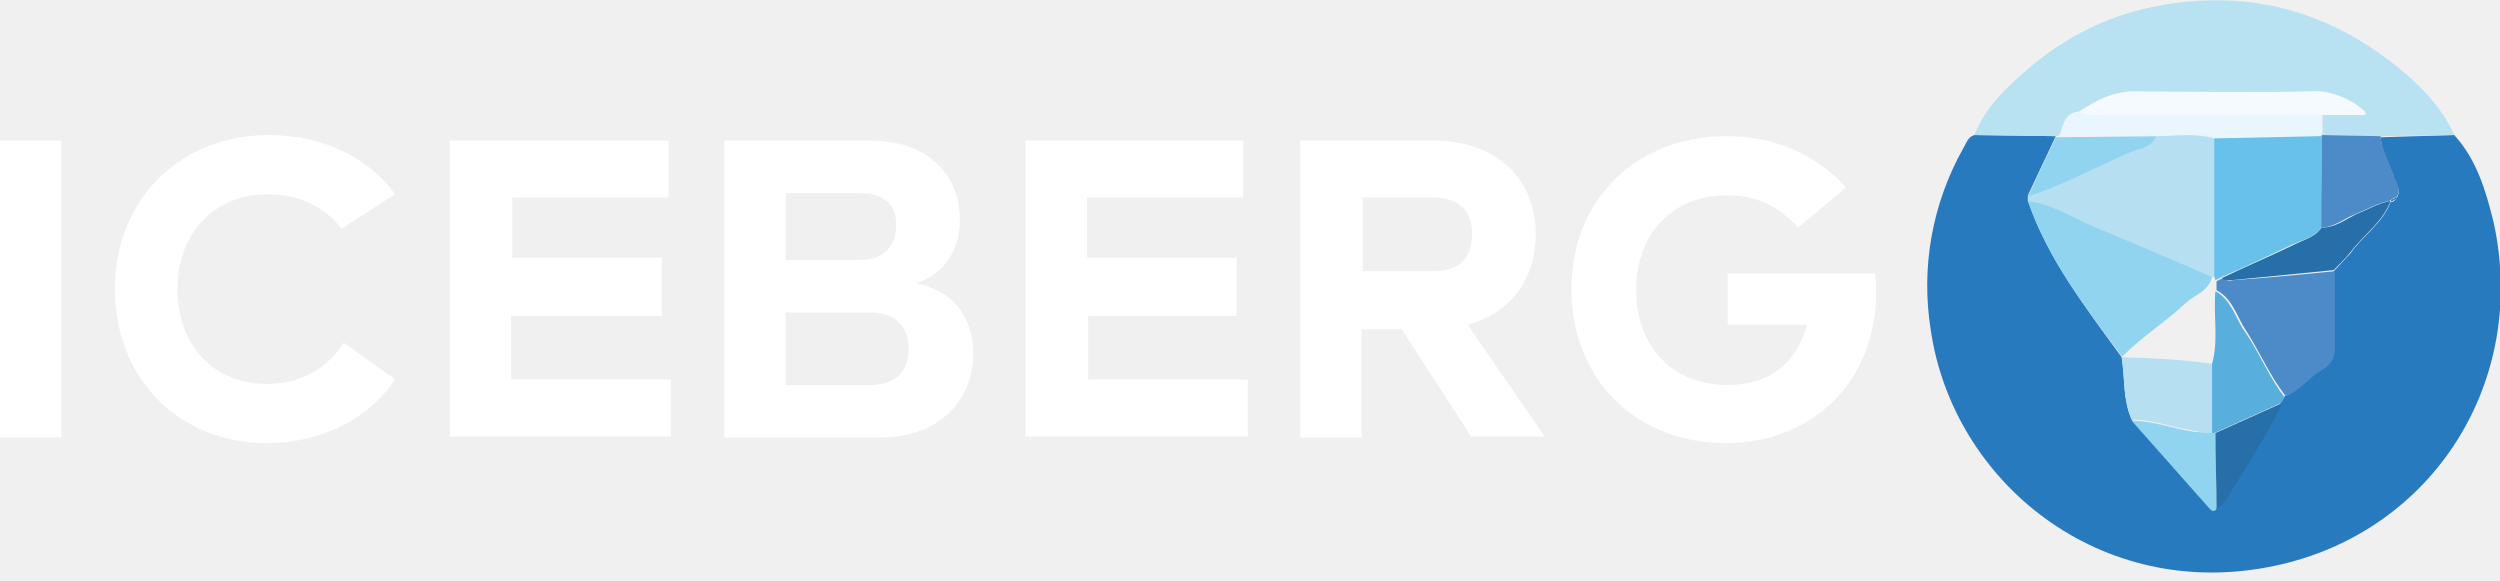
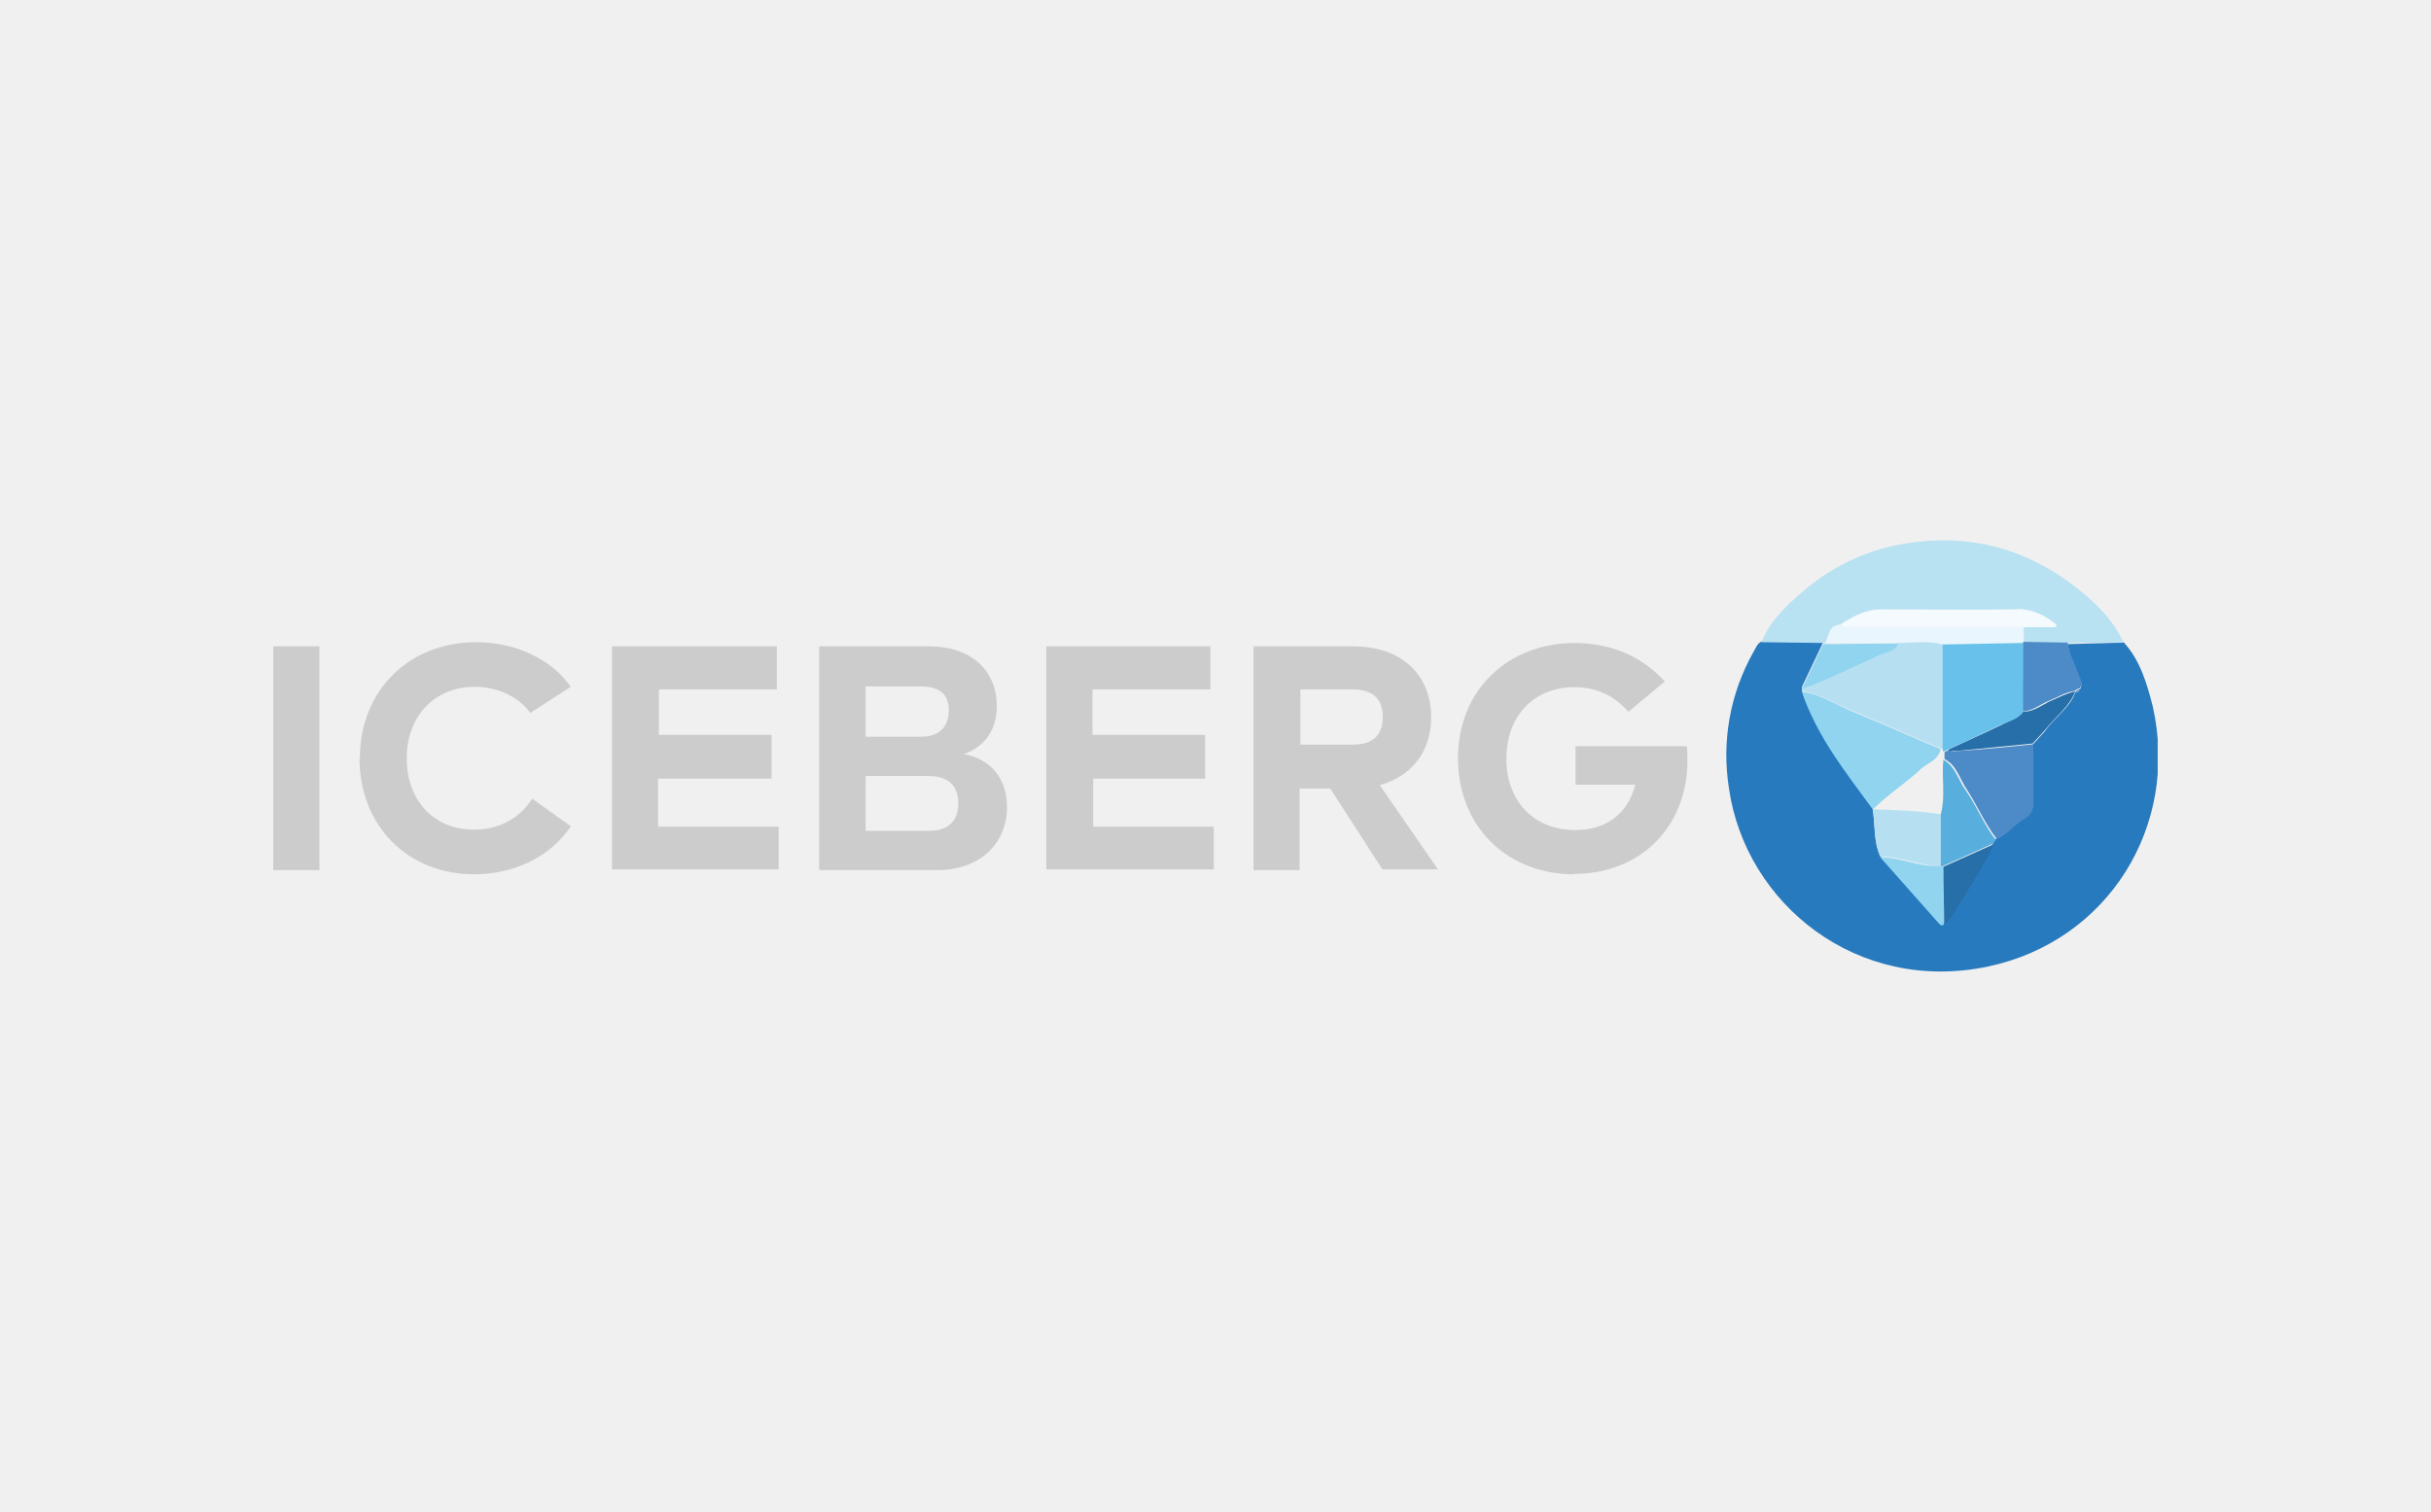
- <svg xmlns="http://www.w3.org/2000/svg" xmlns:xlink="http://www.w3.org/1999/xlink" version="1.1" id="Layer_1" x="0px" y="0px" viewBox="0 0 224 52" style="enable-background:new 0 0 224 52;" xml:space="preserve">
-   <style type="text/css">
- 	.st0{clip-path:url(#SVGID_00000130639322545281274720000006167636722411541153_);}
- 	.st1{fill:#287ABE;}
- 	.st2{fill:#B8E1F2;}
- 	.st3{fill:#B6E0F2;}
- 	.st4{fill:#90D4F0;}
- 	.st5{fill:#4D8AC8;}
- 	.st6{fill:#58AFDD;}
- 	.st7{fill:#266FA8;}
- 	.st8{fill:#F4FAFD;}
- 	.st9{fill:#E9F6FD;}
- 	.st10{fill:#68C1EA;}
- 	.st11{fill:#FFFFFF;}
- </style>
-   <g>
-     <defs>
-       <rect id="SVGID_1_" width="224" height="51.3" />
-     </defs>
-     <clipPath id="SVGID_00000049213053553321753890000010438741912649227451_">
-       <use xlink:href="#SVGID_1_" style="overflow:visible;" />
+ <svg xmlns="http://www.w3.org/2000/svg" id="Layer_1" viewBox="0 0 64.31 40">
+   <defs>
+     <style>.cls-1{clip-path:url(#clippath);}.cls-2{fill:none;}.cls-2,.cls-3,.cls-4,.cls-5,.cls-6,.cls-7,.cls-8,.cls-9,.cls-10,.cls-11,.cls-12,.cls-13{stroke-width:0px;}.cls-3{fill:#4d8ac8;}.cls-4{fill:#287abe;}.cls-5{fill:#266fa8;}.cls-6{fill:#58afdd;}.cls-7{fill:#ccc;}.cls-8{fill:#b8e1f2;}.cls-9{fill:#90d4f0;}.cls-10{fill:#b6e0f2;}.cls-11{fill:#e9f6fd;}.cls-12{fill:#f4fafd;}.cls-13{fill:#68c1ea;}</style>
+     <clipPath id="clippath">
+       <rect class="cls-2" x="7.23" y="14.29" width="49.85" height="11.42" />
    </clipPath>
-     <g style="clip-path:url(#SVGID_00000049213053553321753890000010438741912649227451_);">
-       <path class="st1" d="M219.9,12.1c2,2.2,2.8,4.9,3.5,7.7c3.2,14.2-5.3,27.9-19.6,30.9C188.2,54,175,43.2,173,29.6    c-0.9-5.6,0.1-11.3,2.9-16.3c0.3-0.5,0.4-1,1-1.2l7.3,0.1l-2.5,5.3c0,0.2,0,0.4,0,0.5c1.8,5.2,5.2,9.6,8.4,14    c0.3,1.9,0.1,3.8,0.9,5.6c2.3,2.6,4.7,5.3,7,7.9c0.2,0.2,0.4,0.3,0.6,0c1.1-0.7,1.4-1.8,2-2.8c1.3-2.2,2.8-4.3,3.8-6.7l0.3-0.5    c1.3-0.5,2.1-1.7,3.3-2.4c0.4-0.2,0.7-0.5,0.9-0.9c0.2-0.4,0.3-0.8,0.2-1.3c-0.1-2.2,0-4.4,0-6.6c0.5-0.5,1-1.1,1.5-1.6    c1.1-1.6,2.9-2.7,3.6-4.6c0.1,0,0.2,0,0.3-0.1c0.1-0.1,0.2-0.1,0.2-0.2c0.5-0.7,0-1.3-0.2-1.9c-0.4-1.2-1.1-2.3-1.2-3.6    L219.9,12.1z" />
-       <path class="st2" d="M184.2,12.2l-7.3-0.1c1-2.5,2.9-4.3,4.9-6c3.4-2.9,7.3-4.8,11.7-5.6c7.7-1.4,14.6,0.3,20.8,5.1    c2.3,1.8,4.4,3.8,5.6,6.5l-6.5,0.1l-5.3-0.1v-1.8l3.8,0l0.1-0.1l-0.1-0.2c-0.6-0.6-1.4-1.1-2.3-1.4c-0.8-0.3-1.7-0.5-2.6-0.4    c-5.3,0.1-10.5,0.1-15.8,0c-1.8,0-3.4,0.8-4.9,1.8c-1.4,0.1-1.4,1.2-1.7,2.1L184.2,12.2z" />
-       <path class="st3" d="M181.7,18c0-0.2,0-0.4,0-0.5c3.1-0.9,5.9-2.4,8.8-3.8c0.9-0.4,2.2-0.4,2.7-1.6c1.8,0.1,3.6-0.3,5.3,0.2    c0,4.1,0,8.3,0,12.5h-0.3c-3.4-1.4-6.7-2.9-10.1-4.3C186,19.7,184,18.4,181.7,18z" />
-       <path class="st4" d="M181.7,18c2.3,0.3,4.3,1.7,6.4,2.5c3.4,1.4,6.8,2.9,10.1,4.3c-0.3,1.3-1.5,1.6-2.3,2.3    c-1.8,1.7-3.9,3-5.7,4.8c0,0-0.1,0-0.1,0C186.9,27.6,183.5,23.3,181.7,18z" />
-       <path class="st5" d="M209.2,24.3c0,2.2,0,4.4,0,6.6c0,0.4,0,0.9-0.2,1.3c-0.2,0.4-0.5,0.7-0.9,0.9c-1.2,0.7-2,1.9-3.3,2.4    c-1.4-1.8-2.3-3.9-3.5-5.8c-0.9-1.3-1.2-2.9-2.7-3.7c0-0.3,0-0.6,0-0.8l0.6-0.3c0.3,0.3,0.6,0.3,0.9,0.2    C203.1,24.9,206.1,24.6,209.2,24.3z" />
-       <path class="st3" d="M191,37.6c-0.8-1.8-0.6-3.8-0.9-5.6c0.1,0,0.1,0,0.1,0c2.7,0.1,5.3,0.2,8,0.6c0,2.1,0,4.1,0,6.2    c-0.5,0-1.1-0.1-1.6-0.2C194.7,38.3,192.9,37.6,191,37.6z" />
-       <path class="st6" d="M198.2,38.8c0-2.1,0-4.1,0-6.2c0.6-2.1,0.1-4.4,0.3-6.5c1.5,0.8,1.8,2.5,2.7,3.7c1.3,1.9,2.1,4,3.5,5.8    l-0.3,0.5l-6,2.7C198.4,38.8,198.3,38.8,198.2,38.8z" />
-       <path class="st5" d="M208,12.1l5.3,0.1c0.1,1.3,0.8,2.4,1.2,3.6c0.2,0.6,0.7,1.2,0.2,1.9c-0.1,0-0.2,0-0.3,0.1    c-0.1,0.1-0.2,0.1-0.3,0.2c-1.1,0.2-2.1,0.8-3.1,1.2c-1,0.4-1.9,1.2-3.1,1.2C208,17.7,208,15,208,12.1L208,12.1z" />
-       <path class="st7" d="M208,20.4c1.2,0,2.1-0.7,3.1-1.2c1-0.4,2-1,3.1-1.2c-0.7,1.9-2.4,3-3.6,4.6c-0.5,0.6-1,1.1-1.5,1.6    c-3,0.3-6.1,0.6-9.1,0.9c-0.3,0-0.7,0.1-0.9-0.2c2.1-1,4.2-1.9,6.3-2.9C206.3,21.5,207.4,21.3,208,20.4z" />
-       <path class="st4" d="M198.2,38.8c0.1,0,0.2,0,0.3,0c0,2.3,0.1,4.5,0.1,6.8c-0.2,0.3-0.4,0.2-0.6,0c-2.3-2.6-4.7-5.3-7-7.9    c1.9,0,3.7,0.7,5.6,1C197.1,38.7,197.7,38.8,198.2,38.8z" />
-       <path class="st4" d="M193.2,12.2c-0.5,1.2-1.8,1.1-2.7,1.6c-2.9,1.3-5.7,2.8-8.8,3.8l2.5-5.3l0.4,0L193.2,12.2z" />
-       <path class="st7" d="M198.6,45.6c0-2.3-0.1-4.5-0.1-6.8l6-2.7c-1.1,2.4-2.5,4.5-3.8,6.7C200,43.7,199.7,44.9,198.6,45.6z" />
-       <path class="st7" d="M214.2,18c0.1-0.1,0.2-0.2,0.3-0.2c0.1-0.1,0.2-0.1,0.3-0.1c-0.1,0.1-0.1,0.2-0.3,0.2    C214.4,18,214.3,18.1,214.2,18z" />
-       <path class="st8" d="M186.3,10c1.5-1,3-1.8,4.9-1.8c5.3,0,10.5,0.1,15.8,0c0.9-0.1,1.8,0.1,2.6,0.4c0.8,0.3,1.6,0.8,2.3,1.4    c0,0.1,0,0.2,0,0.3l-3.8,0h-19.8C187.5,10.4,186.9,10.4,186.3,10z" />
-       <path class="st9" d="M186.3,10c0.6,0.4,1.2,0.3,1.9,0.3H208v1.8l0,0.1l-9.6,0.2c-1.7-0.5-3.5-0.2-5.3-0.2l-8.6,0    C184.9,11.2,185,10.1,186.3,10z" />
-       <path class="st9" d="M211.8,10.3c0-0.1,0-0.2,0-0.3l0.1,0.2L211.8,10.3z" />
-       <path class="st10" d="M198.4,12.4l9.6-0.2c0,2.7,0,5.5,0,8.2c-0.7,0.9-1.7,1.1-2.6,1.5c-2.1,1-4.2,2-6.3,2.9l-0.6,0.3l-0.1-0.3    L198.4,12.4z" />
-       <path class="st11" d="M5.5,39.2H0V12.6h5.5V39.2z" />
-       <path class="st11" d="M10.3,25.9c0-8.1,5.9-13.8,13.8-13.8c5,0,9.1,2.2,11.3,5.3l-4.8,3.1c-1.4-1.9-3.8-3.1-6.6-3.1    c-4.7,0-8.1,3.4-8.1,8.5s3.3,8.5,8,8.5c2.9,0,5.4-1.3,6.9-3.7l4.6,3.3c-2.4,3.6-6.7,5.7-11.5,5.7C16.1,39.7,10.3,34,10.3,25.9z" />
-       <path class="st11" d="M60.1,34v5.1H40.3V12.6h19.6v5.1h-14v5.4h13.4v5.2H45.8V34L60.1,34z" />
-       <path class="st11" d="M87.2,31.7c0,4.3-3.2,7.5-8.3,7.5h-14V12.6H78c5,0,8,2.9,8,7.1c0,2.8-1.4,4.8-3.9,5.7    C85.3,26,87.2,28.3,87.2,31.7z M70.4,17.3v6H77c2.2,0,3.3-1.2,3.3-3.2c0-1.8-1.1-2.8-3.3-2.8L70.4,17.3z M81.4,31.2    c0-2-1.2-3.2-3.5-3.2h-7.5v6.5h7.5C80.3,34.5,81.4,33.3,81.4,31.2L81.4,31.2z" />
-       <path class="st11" d="M111.8,34v5.1H91.9V12.6h19.5v5.1h-14v5.4h13.4v5.2H97.5V34L111.8,34z" />
-       <path class="st11" d="M125.6,29.5h-3.6v9.7h-5.5V12.6h11.9c5.7,0,9.2,3.4,9.2,8.4c0,4-2.2,7-6.1,8.1l6.9,10h-6.6L125.6,29.5z     M122.1,24.3h6.2c2.4,0,3.6-1.1,3.6-3.3s-1.2-3.3-3.6-3.3h-6.2L122.1,24.3z" />
-       <path class="st11" d="M154.6,39.7c-7.9,0-13.8-5.6-13.8-13.8s6-13.7,13.9-13.7c4.1,0,7.9,1.5,10.7,4.6l-4.3,3.6    c-0.8-0.9-1.8-1.7-2.9-2.2c-1.1-0.5-2.3-0.7-3.5-0.7c-4.9,0-8.1,3.5-8.1,8.5s3.2,8.5,8.2,8.5c3.6,0,6.2-1.9,7.1-5.4h-7.1v-4.6    h13.2c0.1,0.6,0.1,1.3,0.1,1.9C168,34.2,162.4,39.7,154.6,39.7z" />
-     </g>
+   </defs>
+   <g class="cls-1">
+     <path class="cls-4" d="m56.17,16.98c.45.49.62,1.09.78,1.71.71,3.16-1.18,6.21-4.36,6.88-3.47.73-6.41-1.67-6.85-4.7-.2-1.25.02-2.51.65-3.63.07-.11.09-.22.22-.27l1.62.02-.56,1.18v.11c.4,1.16,1.16,2.14,1.87,3.12.07.42.02.85.2,1.25.51.58,1.05,1.18,1.56,1.76.04.04.09.07.13,0,.24-.16.31-.4.45-.62.29-.49.62-.96.85-1.49l.07-.11c.29-.11.47-.38.73-.53.09-.04.16-.11.2-.2.04-.09.07-.18.04-.29-.02-.49,0-.98,0-1.47.11-.11.22-.24.33-.36.24-.36.65-.6.8-1.02.02,0,.04,0,.07-.02s.04-.02.04-.04c.11-.16,0-.29-.04-.42-.09-.27-.24-.51-.27-.8l1.47-.04Z" />
+     <path class="cls-8" d="m48.22,17.01l-1.62-.02c.22-.56.65-.96,1.09-1.34.76-.65,1.62-1.07,2.6-1.25,1.71-.31,3.25.07,4.63,1.14.51.4.98.85,1.25,1.45l-1.45.02-1.18-.02v-.4h.85l.02-.02-.02-.04c-.13-.13-.31-.24-.51-.31-.18-.07-.38-.11-.58-.09-1.18.02-2.34.02-3.52,0-.4,0-.76.18-1.09.4-.31.02-.31.27-.38.47l-.09.02Z" />
+     <path class="cls-10" d="m47.67,18.3v-.11c.69-.2,1.31-.53,1.96-.85.2-.09.49-.09.6-.36.4.02.8-.07,1.18.04v2.78h-.07c-.76-.31-1.49-.65-2.25-.96-.47-.18-.91-.47-1.42-.56Z" />
+     <path class="cls-9" d="m47.67,18.3c.51.07.96.38,1.42.56.76.31,1.51.65,2.25.96-.07.29-.33.36-.51.51-.4.38-.87.67-1.27,1.07h-.02c-.71-.96-1.47-1.91-1.87-3.09Z" />
+     <path class="cls-3" d="m53.79,19.7v1.47c0,.09,0,.2-.04.29s-.11.16-.2.2c-.27.16-.45.42-.73.53-.31-.4-.51-.87-.78-1.29-.2-.29-.27-.65-.6-.82v-.18l.13-.07c.07.07.13.07.2.04.67-.04,1.34-.11,2.03-.18Z" />
+     <path class="cls-10" d="m49.74,22.66c-.18-.4-.13-.85-.2-1.25h.02c.6.02,1.18.04,1.78.13v1.38c-.11,0-.24-.02-.36-.04-.42-.07-.82-.22-1.25-.22Z" />
+     <path class="cls-6" d="m51.34,22.93v-1.38c.13-.47.02-.98.07-1.45.33.18.4.56.6.82.29.42.47.89.78,1.29l-.07.11-1.34.6h-.04Z" />
+     <path class="cls-3" d="m53.52,16.98l1.18.02c.02.29.18.53.27.8.04.13.16.27.04.42-.02,0-.04,0-.07.02s-.04.02-.07.04c-.24.04-.47.18-.69.27-.22.09-.42.27-.69.27.02-.6.02-1.2.02-1.85h0Z" />
+     <path class="cls-5" d="m53.52,18.83c.27,0,.47-.16.69-.27.22-.09.45-.22.69-.27-.16.42-.53.67-.8,1.02-.11.13-.22.24-.33.36-.67.07-1.36.13-2.03.2-.07,0-.16.02-.2-.04.47-.22.93-.42,1.4-.65.2-.11.45-.16.58-.36Z" />
+     <path class="cls-9" d="m51.34,22.93h.07c0,.51.02,1,.02,1.51-.04.07-.09.04-.13,0-.51-.58-1.05-1.18-1.56-1.76.42,0,.82.16,1.25.22.11,0,.24.02.36.02Z" />
+     <path class="cls-9" d="m50.23,17.01c-.11.27-.4.24-.6.36-.65.29-1.27.62-1.96.85l.56-1.18h.09l1.91-.02Z" />
+     <path class="cls-5" d="m51.43,24.44c0-.51-.02-1-.02-1.51l1.34-.6c-.24.53-.56,1-.85,1.49-.16.2-.22.47-.47.62Z" />
+     <path class="cls-5" d="m54.9,18.3s.04-.04.07-.04c.02-.02.04-.02.07-.02-.02.02-.02.04-.07.04-.02.02-.04.04-.07.02Z" />
+     <path class="cls-12" d="m48.69,16.52c.33-.22.67-.4,1.09-.4,1.18,0,2.34.02,3.52,0,.2-.02.4.02.58.09.18.07.36.18.51.31v.07h-5.25c-.18.02-.31.02-.45-.07Z" />
+     <path class="cls-11" d="m48.69,16.52c.13.09.27.07.42.07h4.41v.42l-2.14.04c-.38-.11-.78-.04-1.18-.04h-1.91c.09-.22.11-.47.4-.49Z" />
+     <path class="cls-11" d="m54.37,16.58v-.07l.02.04-.02.02Z" />
+     <path class="cls-13" d="m51.38,17.05l2.14-.04v1.83c-.16.2-.38.24-.58.33-.47.22-.93.45-1.4.65l-.13.07-.02-.07v-2.76Z" />
+     <path class="cls-7" d="m8.45,23.02h-1.22v-5.92h1.22v5.92Z" />
+     <path class="cls-7" d="m9.52,20.06c0-1.8,1.31-3.07,3.07-3.07,1.11,0,2.03.49,2.51,1.18l-1.07.69c-.31-.42-.85-.69-1.47-.69-1.05,0-1.8.76-1.8,1.89s.73,1.89,1.78,1.89c.65,0,1.2-.29,1.54-.82l1.02.73c-.53.8-1.49,1.27-2.56,1.27-1.74,0-3.03-1.27-3.03-3.07Z" />
+     <path class="cls-7" d="m20.6,21.86v1.14h-4.41v-5.9h4.36v1.14h-3.12v1.2h2.98v1.16h-3v1.27h3.18Z" />
+     <path class="cls-7" d="m26.64,21.35c0,.96-.71,1.67-1.85,1.67h-3.12v-5.92h2.92c1.11,0,1.78.65,1.78,1.58,0,.62-.31,1.07-.87,1.27.71.13,1.14.65,1.14,1.4Zm-3.74-3.2v1.34h1.47c.49,0,.73-.27.73-.71,0-.4-.24-.62-.73-.62h-1.47Zm2.45,3.09c0-.45-.27-.71-.78-.71h-1.67v1.45h1.67c.53,0,.78-.27.78-.73h0Z" />
+     <path class="cls-7" d="m32.11,21.86v1.14h-4.43v-5.9h4.34v1.14h-3.12v1.2h2.98v1.16h-2.96v1.27h3.18Z" />
+     <path class="cls-7" d="m35.18,20.86h-.8v2.16h-1.22v-5.92h2.65c1.27,0,2.05.76,2.05,1.87,0,.89-.49,1.56-1.36,1.8l1.54,2.23h-1.47l-1.38-2.14Zm-.78-1.16h1.38c.53,0,.8-.24.8-.73s-.27-.73-.8-.73h-1.38v1.47Z" />
+     <path class="cls-7" d="m41.64,23.13c-1.76,0-3.07-1.25-3.07-3.07s1.34-3.05,3.09-3.05c.91,0,1.76.33,2.38,1.02l-.96.8c-.18-.2-.4-.38-.65-.49-.24-.11-.51-.16-.78-.16-1.09,0-1.8.78-1.8,1.89s.71,1.89,1.83,1.89c.8,0,1.38-.42,1.58-1.2h-1.58v-1.02h2.94c.02.13.02.29.02.42-.02,1.74-1.27,2.96-3,2.96Z" />
+     <rect class="cls-2" x="-805.42" y="-463.02" width="1512.71" height="786.61" />
  </g>
</svg>
